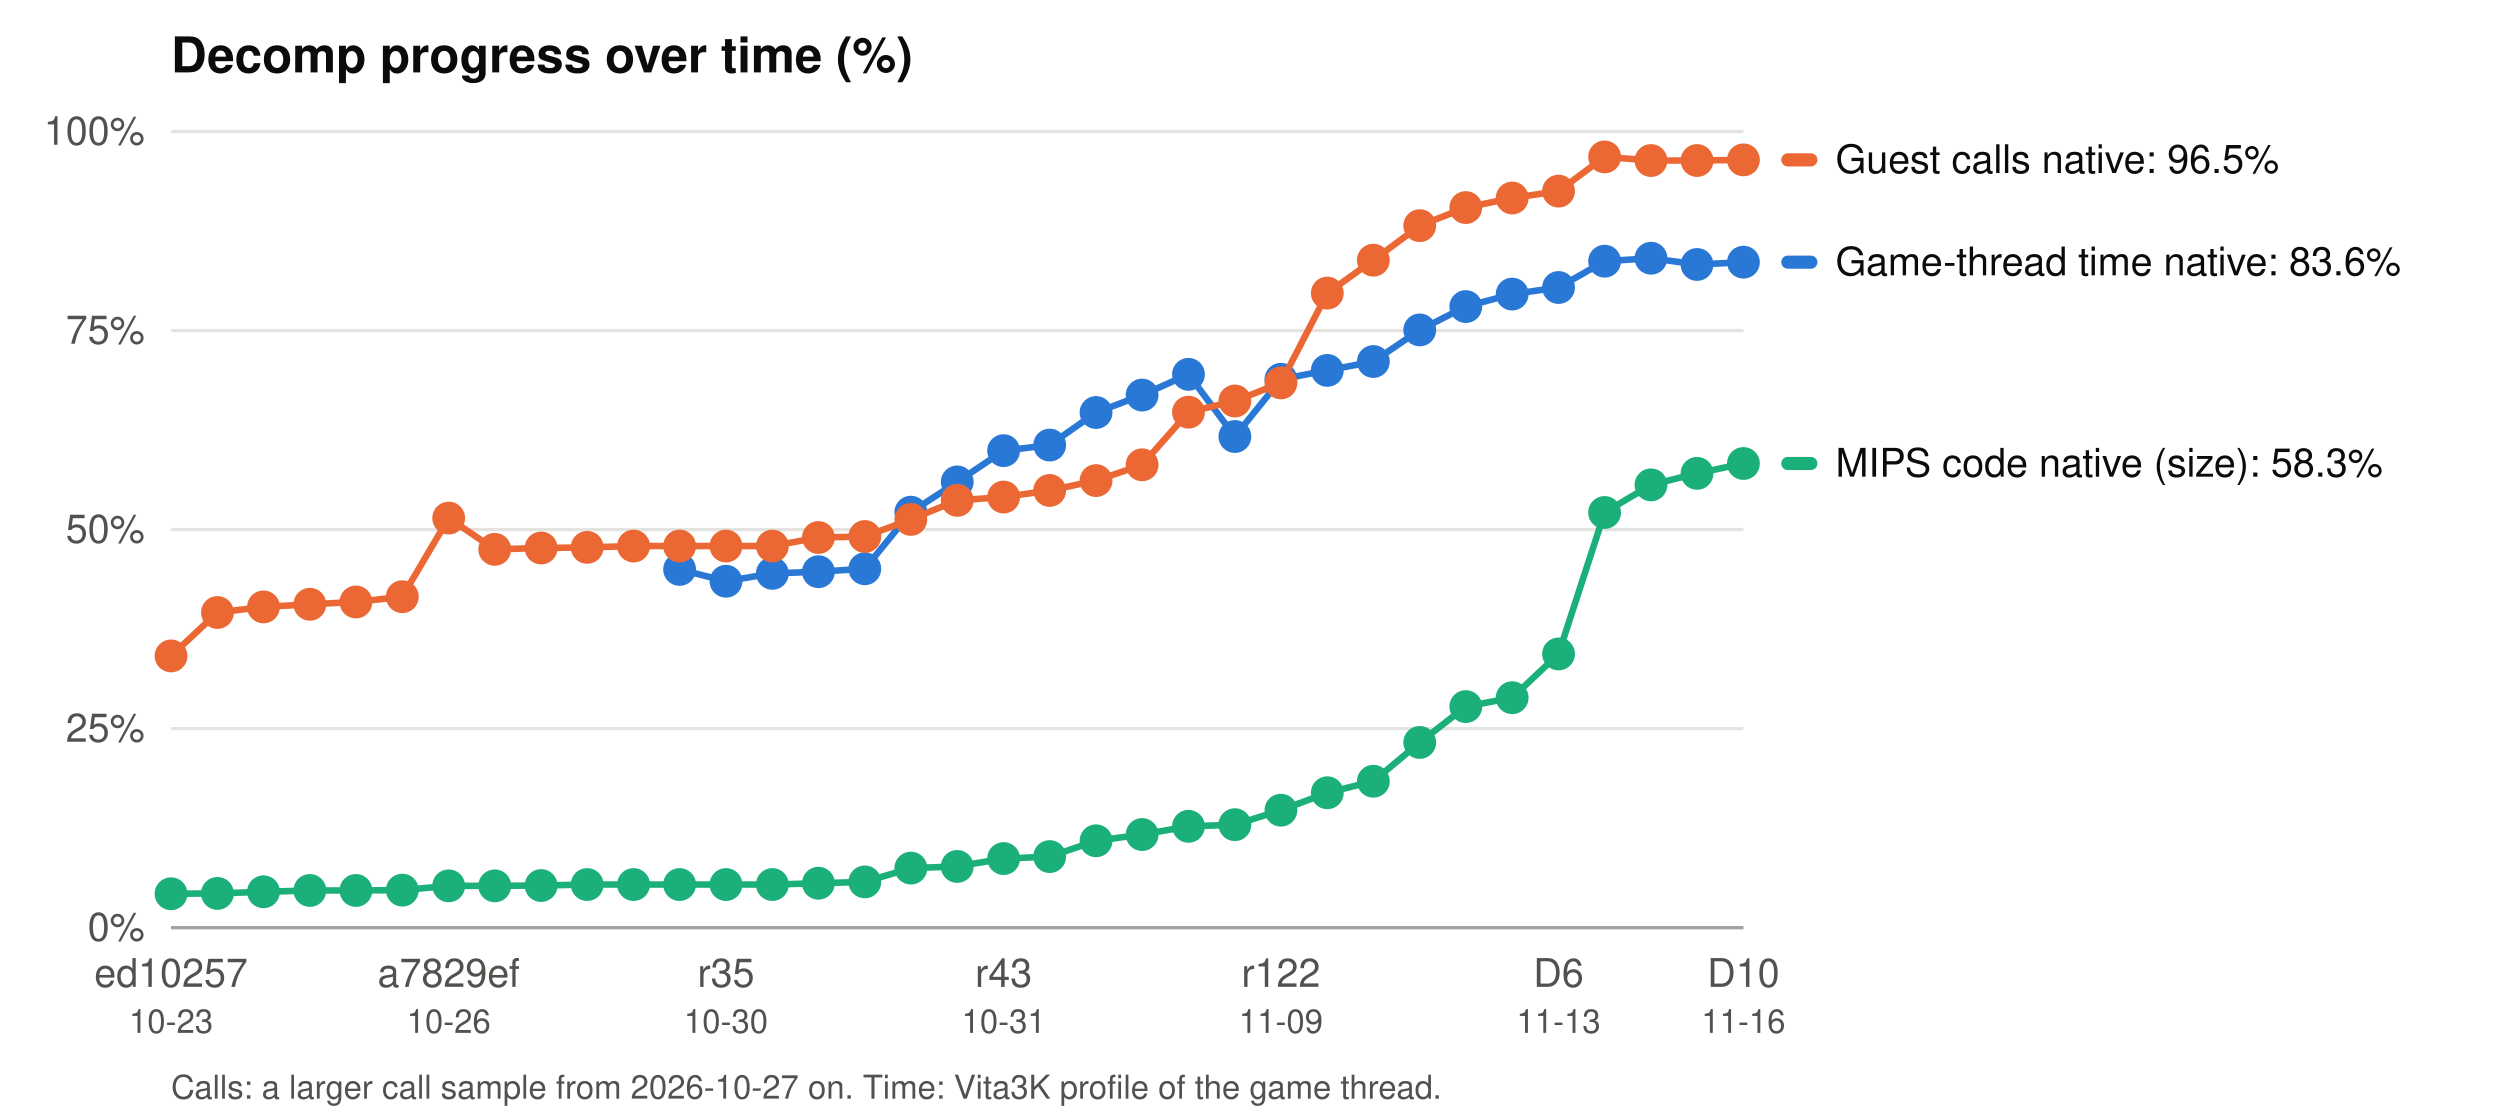
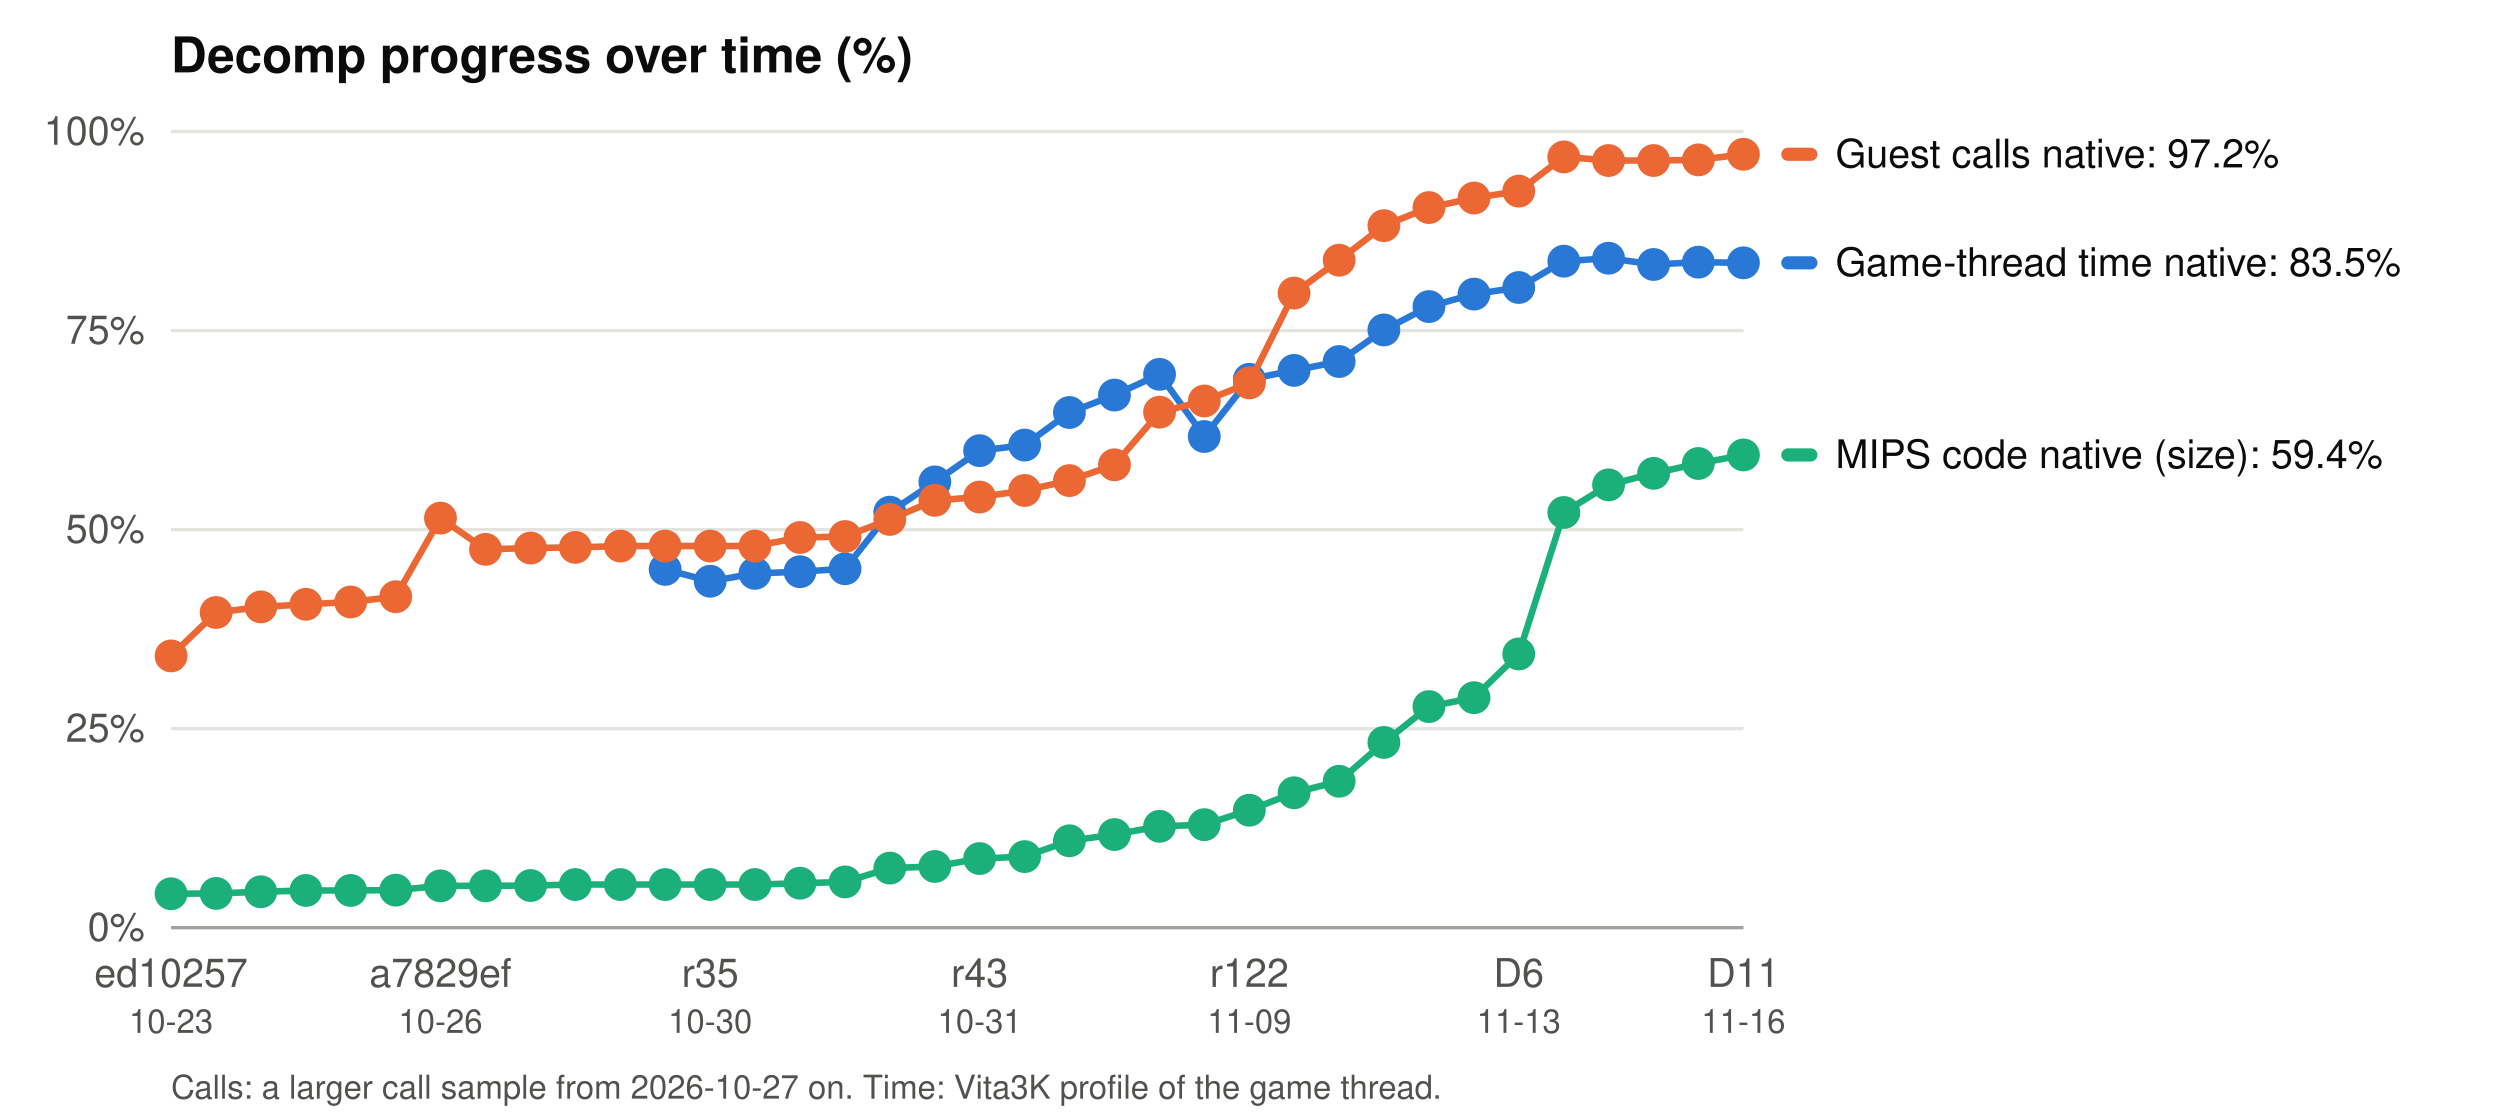
<svg xmlns="http://www.w3.org/2000/svg" width="760" height="340" viewBox="0 0 760 340" font-family="-apple-system, Helvetica, Arial, sans-serif" font-size="12">
  <style>svg{background:#fcfcfb} .t1{fill:#0b0b0b} .t2{fill:#52514e} .g{stroke:#e4e3df} .ax{stroke:#a3a29c} .ring{stroke:#fcfcfb} .s0{stroke:#2a78d6;fill:#2a78d6} .s1{stroke:#eb6834;fill:#eb6834} .s2{stroke:#1baf7a;fill:#1baf7a} @media (prefers-color-scheme: dark){svg{background:#1a1a19} .t1{fill:#f0efec} .t2{fill:#c3c2b7} .g{stroke:#383835} .ax{stroke:#6b6a65} .ring{stroke:#1a1a19} .s0{stroke:#3987e5;fill:#3987e5} .s1{stroke:#d95926;fill:#d95926} .s2{stroke:#199e70;fill:#199e70}}</style>
  <rect width="760" height="340" style="fill:none" />
  <text class="t1" x="52" y="22" font-size="15" font-weight="600">Decomp progress over time (%)</text>
  <line class="g" x1="52" x2="530" y1="282.0" y2="282.0" stroke-width="1" />
  <text class="t2" x="44" y="282.0" text-anchor="end" dy="4">0%</text>
  <line class="g" x1="52" x2="530" y1="221.5" y2="221.5" stroke-width="1" />
  <text class="t2" x="44" y="221.5" text-anchor="end" dy="4">25%</text>
  <line class="g" x1="52" x2="530" y1="161.0" y2="161.0" stroke-width="1" />
  <text class="t2" x="44" y="161.0" text-anchor="end" dy="4">50%</text>
  <line class="g" x1="52" x2="530" y1="100.5" y2="100.5" stroke-width="1" />
  <text class="t2" x="44" y="100.5" text-anchor="end" dy="4">75%</text>
  <line class="g" x1="52" x2="530" y1="40.0" y2="40.0" stroke-width="1" />
  <text class="t2" x="44" y="40.0" text-anchor="end" dy="4">100%</text>
  <line class="ax" x1="52" x2="530" y1="282.0" y2="282.0" stroke-width="1" />
  <text class="t2" x="52.0" y="300" text-anchor="middle">ed10257</text>
  <text class="t2" x="52.0" y="314" text-anchor="middle" font-size="10">10-23</text>
-   <text class="t2" x="136.4" y="300" text-anchor="middle">a7829ef</text>
-   <text class="t2" x="136.4" y="314" text-anchor="middle" font-size="10">10-26</text>
-   <text class="t2" x="220.7" y="300" text-anchor="middle">r35</text>
-   <text class="t2" x="220.7" y="314" text-anchor="middle" font-size="10">10-30</text>
-   <text class="t2" x="305.1" y="300" text-anchor="middle">r43</text>
-   <text class="t2" x="305.1" y="314" text-anchor="middle" font-size="10">10-31</text>
-   <text class="t2" x="389.4" y="300" text-anchor="middle">r122</text>
-   <text class="t2" x="389.4" y="314" text-anchor="middle" font-size="10">11-09</text>
-   <text class="t2" x="473.8" y="300" text-anchor="middle">D6</text>
-   <text class="t2" x="473.8" y="314" text-anchor="middle" font-size="10">11-13</text>
-   <text class="t2" x="530.0" y="300" text-anchor="middle">D10</text>
+   <text class="t2" x="133.9" y="300" text-anchor="middle">a7829ef</text>
+   <text class="t2" x="133.9" y="314" text-anchor="middle" font-size="10">10-26</text>
+   <text class="t2" x="215.9" y="300" text-anchor="middle">r35</text>
+   <text class="t2" x="215.9" y="314" text-anchor="middle" font-size="10">10-30</text>
+   <text class="t2" x="297.8" y="300" text-anchor="middle">r43</text>
+   <text class="t2" x="297.8" y="314" text-anchor="middle" font-size="10">10-31</text>
+   <text class="t2" x="379.8" y="300" text-anchor="middle">r122</text>
+   <text class="t2" x="379.8" y="314" text-anchor="middle" font-size="10">11-09</text>
+   <text class="t2" x="461.7" y="300" text-anchor="middle">D6</text>
+   <text class="t2" x="461.7" y="314" text-anchor="middle" font-size="10">11-13</text>
+   <text class="t2" x="530.0" y="300" text-anchor="middle">D11</text>
  <text class="t2" x="530.0" y="314" text-anchor="middle" font-size="10">11-16</text>
-   <polyline class="s0" fill="none" style="fill:none" stroke-width="2" stroke-linejoin="round" points="206.6,173.1 220.7,176.7 234.8,174.3 248.8,173.8 262.9,172.9 276.9,155.7 291.0,146.5 305.1,137.0 319.1,135.3 333.2,125.4 347.2,120.1 361.3,113.8 375.4,132.7 389.4,115.3 403.5,112.6 417.5,109.9 431.6,100.3 445.6,93.2 459.7,89.4 473.8,87.4 487.8,79.4 501.9,78.5 515.9,80.4 530.0,79.7" />
-   <circle class="s0 ring" cx="206.6" cy="173.1" r="4" stroke-width="2" />
-   <circle class="s0 ring" cx="220.7" cy="176.7" r="4" stroke-width="2" />
-   <circle class="s0 ring" cx="234.8" cy="174.3" r="4" stroke-width="2" />
-   <circle class="s0 ring" cx="248.8" cy="173.8" r="4" stroke-width="2" />
-   <circle class="s0 ring" cx="262.9" cy="172.9" r="4" stroke-width="2" />
-   <circle class="s0 ring" cx="276.9" cy="155.7" r="4" stroke-width="2" />
-   <circle class="s0 ring" cx="291.0" cy="146.5" r="4" stroke-width="2" />
-   <circle class="s0 ring" cx="305.1" cy="137.0" r="4" stroke-width="2" />
-   <circle class="s0 ring" cx="319.1" cy="135.3" r="4" stroke-width="2" />
-   <circle class="s0 ring" cx="333.2" cy="125.4" r="4" stroke-width="2" />
-   <circle class="s0 ring" cx="347.2" cy="120.1" r="4" stroke-width="2" />
-   <circle class="s0 ring" cx="361.3" cy="113.8" r="4" stroke-width="2" />
-   <circle class="s0 ring" cx="375.4" cy="132.7" r="4" stroke-width="2" />
-   <circle class="s0 ring" cx="389.4" cy="115.3" r="4" stroke-width="2" />
-   <circle class="s0 ring" cx="403.5" cy="112.6" r="4" stroke-width="2" />
-   <circle class="s0 ring" cx="417.5" cy="109.9" r="4" stroke-width="2" />
-   <circle class="s0 ring" cx="431.6" cy="100.3" r="4" stroke-width="2" />
-   <circle class="s0 ring" cx="445.6" cy="93.2" r="4" stroke-width="2" />
-   <circle class="s0 ring" cx="459.7" cy="89.4" r="4" stroke-width="2" />
-   <circle class="s0 ring" cx="473.8" cy="87.4" r="4" stroke-width="2" />
-   <circle class="s0 ring" cx="487.8" cy="79.4" r="4" stroke-width="2" />
-   <circle class="s0 ring" cx="501.9" cy="78.5" r="4" stroke-width="2" />
-   <circle class="s0 ring" cx="515.9" cy="80.4" r="4" stroke-width="2" />
-   <circle class="s0 ring" cx="530.0" cy="79.7" r="4" stroke-width="2" />
-   <polyline class="s1" fill="none" style="fill:none" stroke-width="2" stroke-linejoin="round" points="52.0,199.4 66.1,186.2 80.1,184.5 94.2,183.7 108.2,183.0 122.3,181.4 136.4,157.5 150.4,167.0 164.5,166.6 178.5,166.4 192.6,166.0 206.6,166.0 220.7,166.0 234.8,166.0 248.8,163.4 262.9,163.1 276.9,157.9 291.0,152.1 305.1,151.1 319.1,149.1 333.2,146.1 347.2,141.3 361.3,125.3 375.4,121.9 389.4,116.4 403.5,89.1 417.5,79.1 431.6,68.6 445.6,63.1 459.7,60.2 473.8,58.1 487.8,47.7 501.9,48.8 515.9,48.8 530.0,48.6" />
+   <polyline class="s0" fill="none" style="fill:none" stroke-width="2" stroke-linejoin="round" points="202.2,173.1 215.9,176.7 229.5,174.3 243.2,173.8 256.9,172.9 270.5,155.7 284.2,146.5 297.8,137.0 311.5,135.3 325.1,125.4 338.8,120.1 352.5,113.8 366.1,132.7 379.8,115.3 393.4,112.6 407.1,109.9 420.7,100.3 434.4,93.2 448.1,89.4 461.7,87.4 475.4,79.4 489.0,78.5 502.7,80.4 516.3,79.7 530.0,79.9" />
+   <circle class="s0 ring" cx="202.2" cy="173.1" r="4" stroke-width="2" />
+   <circle class="s0 ring" cx="215.9" cy="176.7" r="4" stroke-width="2" />
+   <circle class="s0 ring" cx="229.5" cy="174.3" r="4" stroke-width="2" />
+   <circle class="s0 ring" cx="243.2" cy="173.8" r="4" stroke-width="2" />
+   <circle class="s0 ring" cx="256.9" cy="172.9" r="4" stroke-width="2" />
+   <circle class="s0 ring" cx="270.5" cy="155.7" r="4" stroke-width="2" />
+   <circle class="s0 ring" cx="284.2" cy="146.5" r="4" stroke-width="2" />
+   <circle class="s0 ring" cx="297.8" cy="137.0" r="4" stroke-width="2" />
+   <circle class="s0 ring" cx="311.5" cy="135.3" r="4" stroke-width="2" />
+   <circle class="s0 ring" cx="325.1" cy="125.4" r="4" stroke-width="2" />
+   <circle class="s0 ring" cx="338.8" cy="120.1" r="4" stroke-width="2" />
+   <circle class="s0 ring" cx="352.5" cy="113.8" r="4" stroke-width="2" />
+   <circle class="s0 ring" cx="366.1" cy="132.7" r="4" stroke-width="2" />
+   <circle class="s0 ring" cx="379.8" cy="115.3" r="4" stroke-width="2" />
+   <circle class="s0 ring" cx="393.4" cy="112.6" r="4" stroke-width="2" />
+   <circle class="s0 ring" cx="407.1" cy="109.9" r="4" stroke-width="2" />
+   <circle class="s0 ring" cx="420.7" cy="100.3" r="4" stroke-width="2" />
+   <circle class="s0 ring" cx="434.4" cy="93.2" r="4" stroke-width="2" />
+   <circle class="s0 ring" cx="448.1" cy="89.4" r="4" stroke-width="2" />
+   <circle class="s0 ring" cx="461.7" cy="87.4" r="4" stroke-width="2" />
+   <circle class="s0 ring" cx="475.4" cy="79.4" r="4" stroke-width="2" />
+   <circle class="s0 ring" cx="489.0" cy="78.5" r="4" stroke-width="2" />
+   <circle class="s0 ring" cx="502.7" cy="80.4" r="4" stroke-width="2" />
+   <circle class="s0 ring" cx="516.3" cy="79.7" r="4" stroke-width="2" />
+   <circle class="s0 ring" cx="530.0" cy="79.9" r="4" stroke-width="2" />
+   <polyline class="s1" fill="none" style="fill:none" stroke-width="2" stroke-linejoin="round" points="52.0,199.4 65.7,186.2 79.3,184.5 93.0,183.7 106.6,183.0 120.3,181.4 133.9,157.5 147.6,167.0 161.3,166.6 174.9,166.4 188.6,166.0 202.2,166.0 215.9,166.0 229.5,166.0 243.2,163.4 256.9,163.1 270.5,157.9 284.2,152.1 297.8,151.1 311.5,149.1 325.1,146.1 338.8,141.3 352.5,125.3 366.1,121.9 379.8,116.4 393.4,89.1 407.1,79.1 420.7,68.6 434.4,63.1 448.1,60.2 461.7,58.1 475.4,47.7 489.0,48.8 502.7,48.8 516.3,48.6 530.0,46.9" />
  <circle class="s1 ring" cx="52.0" cy="199.4" r="4" stroke-width="2" />
-   <circle class="s1 ring" cx="66.1" cy="186.2" r="4" stroke-width="2" />
-   <circle class="s1 ring" cx="80.1" cy="184.5" r="4" stroke-width="2" />
-   <circle class="s1 ring" cx="94.2" cy="183.7" r="4" stroke-width="2" />
-   <circle class="s1 ring" cx="108.2" cy="183.0" r="4" stroke-width="2" />
-   <circle class="s1 ring" cx="122.3" cy="181.4" r="4" stroke-width="2" />
-   <circle class="s1 ring" cx="136.4" cy="157.5" r="4" stroke-width="2" />
-   <circle class="s1 ring" cx="150.4" cy="167.0" r="4" stroke-width="2" />
-   <circle class="s1 ring" cx="164.5" cy="166.6" r="4" stroke-width="2" />
-   <circle class="s1 ring" cx="178.5" cy="166.4" r="4" stroke-width="2" />
-   <circle class="s1 ring" cx="192.6" cy="166.0" r="4" stroke-width="2" />
-   <circle class="s1 ring" cx="206.6" cy="166.0" r="4" stroke-width="2" />
-   <circle class="s1 ring" cx="220.7" cy="166.0" r="4" stroke-width="2" />
-   <circle class="s1 ring" cx="234.8" cy="166.0" r="4" stroke-width="2" />
-   <circle class="s1 ring" cx="248.8" cy="163.4" r="4" stroke-width="2" />
-   <circle class="s1 ring" cx="262.9" cy="163.1" r="4" stroke-width="2" />
-   <circle class="s1 ring" cx="276.9" cy="157.9" r="4" stroke-width="2" />
-   <circle class="s1 ring" cx="291.0" cy="152.1" r="4" stroke-width="2" />
-   <circle class="s1 ring" cx="305.1" cy="151.1" r="4" stroke-width="2" />
-   <circle class="s1 ring" cx="319.1" cy="149.1" r="4" stroke-width="2" />
-   <circle class="s1 ring" cx="333.2" cy="146.1" r="4" stroke-width="2" />
-   <circle class="s1 ring" cx="347.2" cy="141.3" r="4" stroke-width="2" />
-   <circle class="s1 ring" cx="361.3" cy="125.3" r="4" stroke-width="2" />
-   <circle class="s1 ring" cx="375.4" cy="121.9" r="4" stroke-width="2" />
-   <circle class="s1 ring" cx="389.4" cy="116.4" r="4" stroke-width="2" />
-   <circle class="s1 ring" cx="403.5" cy="89.1" r="4" stroke-width="2" />
-   <circle class="s1 ring" cx="417.5" cy="79.1" r="4" stroke-width="2" />
-   <circle class="s1 ring" cx="431.6" cy="68.6" r="4" stroke-width="2" />
-   <circle class="s1 ring" cx="445.6" cy="63.1" r="4" stroke-width="2" />
-   <circle class="s1 ring" cx="459.7" cy="60.2" r="4" stroke-width="2" />
-   <circle class="s1 ring" cx="473.8" cy="58.1" r="4" stroke-width="2" />
-   <circle class="s1 ring" cx="487.8" cy="47.7" r="4" stroke-width="2" />
-   <circle class="s1 ring" cx="501.9" cy="48.8" r="4" stroke-width="2" />
-   <circle class="s1 ring" cx="515.9" cy="48.8" r="4" stroke-width="2" />
-   <circle class="s1 ring" cx="530.0" cy="48.6" r="4" stroke-width="2" />
-   <polyline class="s2" fill="none" style="fill:none" stroke-width="2" stroke-linejoin="round" points="52.0,271.7 66.1,271.6 80.1,271.1 94.2,270.7 108.2,270.7 122.3,270.6 136.4,269.3 150.4,269.3 164.5,269.2 178.5,268.9 192.6,268.9 206.6,268.9 220.7,268.9 234.8,268.9 248.8,268.5 262.9,268.1 276.9,263.9 291.0,263.4 305.1,261.0 319.1,260.4 333.2,255.6 347.2,253.7 361.3,251.2 375.4,250.7 389.4,246.3 403.5,241.0 417.5,237.5 431.6,225.7 445.6,214.8 459.7,212.1 473.8,198.8 487.8,155.8 501.9,147.4 515.9,143.9 530.0,140.9" />
+   <circle class="s1 ring" cx="65.7" cy="186.2" r="4" stroke-width="2" />
+   <circle class="s1 ring" cx="79.3" cy="184.5" r="4" stroke-width="2" />
+   <circle class="s1 ring" cx="93.0" cy="183.7" r="4" stroke-width="2" />
+   <circle class="s1 ring" cx="106.6" cy="183.0" r="4" stroke-width="2" />
+   <circle class="s1 ring" cx="120.3" cy="181.4" r="4" stroke-width="2" />
+   <circle class="s1 ring" cx="133.9" cy="157.5" r="4" stroke-width="2" />
+   <circle class="s1 ring" cx="147.6" cy="167.0" r="4" stroke-width="2" />
+   <circle class="s1 ring" cx="161.3" cy="166.6" r="4" stroke-width="2" />
+   <circle class="s1 ring" cx="174.9" cy="166.4" r="4" stroke-width="2" />
+   <circle class="s1 ring" cx="188.6" cy="166.0" r="4" stroke-width="2" />
+   <circle class="s1 ring" cx="202.2" cy="166.0" r="4" stroke-width="2" />
+   <circle class="s1 ring" cx="215.9" cy="166.0" r="4" stroke-width="2" />
+   <circle class="s1 ring" cx="229.5" cy="166.0" r="4" stroke-width="2" />
+   <circle class="s1 ring" cx="243.2" cy="163.4" r="4" stroke-width="2" />
+   <circle class="s1 ring" cx="256.9" cy="163.1" r="4" stroke-width="2" />
+   <circle class="s1 ring" cx="270.5" cy="157.9" r="4" stroke-width="2" />
+   <circle class="s1 ring" cx="284.2" cy="152.1" r="4" stroke-width="2" />
+   <circle class="s1 ring" cx="297.8" cy="151.1" r="4" stroke-width="2" />
+   <circle class="s1 ring" cx="311.5" cy="149.1" r="4" stroke-width="2" />
+   <circle class="s1 ring" cx="325.1" cy="146.1" r="4" stroke-width="2" />
+   <circle class="s1 ring" cx="338.8" cy="141.3" r="4" stroke-width="2" />
+   <circle class="s1 ring" cx="352.5" cy="125.3" r="4" stroke-width="2" />
+   <circle class="s1 ring" cx="366.1" cy="121.9" r="4" stroke-width="2" />
+   <circle class="s1 ring" cx="379.8" cy="116.4" r="4" stroke-width="2" />
+   <circle class="s1 ring" cx="393.4" cy="89.1" r="4" stroke-width="2" />
+   <circle class="s1 ring" cx="407.1" cy="79.1" r="4" stroke-width="2" />
+   <circle class="s1 ring" cx="420.7" cy="68.6" r="4" stroke-width="2" />
+   <circle class="s1 ring" cx="434.4" cy="63.1" r="4" stroke-width="2" />
+   <circle class="s1 ring" cx="448.1" cy="60.2" r="4" stroke-width="2" />
+   <circle class="s1 ring" cx="461.7" cy="58.1" r="4" stroke-width="2" />
+   <circle class="s1 ring" cx="475.4" cy="47.7" r="4" stroke-width="2" />
+   <circle class="s1 ring" cx="489.0" cy="48.8" r="4" stroke-width="2" />
+   <circle class="s1 ring" cx="502.7" cy="48.8" r="4" stroke-width="2" />
+   <circle class="s1 ring" cx="516.3" cy="48.6" r="4" stroke-width="2" />
+   <circle class="s1 ring" cx="530.0" cy="46.9" r="4" stroke-width="2" />
+   <polyline class="s2" fill="none" style="fill:none" stroke-width="2" stroke-linejoin="round" points="52.0,271.7 65.7,271.6 79.3,271.1 93.0,270.7 106.6,270.7 120.3,270.6 133.9,269.3 147.6,269.3 161.3,269.2 174.9,268.9 188.6,268.9 202.2,268.9 215.9,268.9 229.5,268.9 243.2,268.5 256.9,268.1 270.5,263.9 284.2,263.4 297.8,261.0 311.5,260.4 325.1,255.6 338.8,253.7 352.5,251.2 366.1,250.7 379.8,246.3 393.4,241.0 407.1,237.5 420.7,225.7 434.4,214.8 448.1,212.1 461.7,198.8 475.4,155.8 489.0,147.4 502.7,143.9 516.3,140.9 530.0,138.3" />
  <circle class="s2 ring" cx="52.0" cy="271.7" r="4" stroke-width="2" />
-   <circle class="s2 ring" cx="66.1" cy="271.6" r="4" stroke-width="2" />
-   <circle class="s2 ring" cx="80.1" cy="271.1" r="4" stroke-width="2" />
-   <circle class="s2 ring" cx="94.2" cy="270.7" r="4" stroke-width="2" />
-   <circle class="s2 ring" cx="108.2" cy="270.7" r="4" stroke-width="2" />
-   <circle class="s2 ring" cx="122.3" cy="270.6" r="4" stroke-width="2" />
-   <circle class="s2 ring" cx="136.4" cy="269.3" r="4" stroke-width="2" />
-   <circle class="s2 ring" cx="150.4" cy="269.3" r="4" stroke-width="2" />
-   <circle class="s2 ring" cx="164.5" cy="269.2" r="4" stroke-width="2" />
-   <circle class="s2 ring" cx="178.5" cy="268.9" r="4" stroke-width="2" />
-   <circle class="s2 ring" cx="192.6" cy="268.9" r="4" stroke-width="2" />
-   <circle class="s2 ring" cx="206.6" cy="268.9" r="4" stroke-width="2" />
-   <circle class="s2 ring" cx="220.7" cy="268.9" r="4" stroke-width="2" />
-   <circle class="s2 ring" cx="234.8" cy="268.9" r="4" stroke-width="2" />
-   <circle class="s2 ring" cx="248.8" cy="268.5" r="4" stroke-width="2" />
-   <circle class="s2 ring" cx="262.9" cy="268.1" r="4" stroke-width="2" />
-   <circle class="s2 ring" cx="276.9" cy="263.9" r="4" stroke-width="2" />
-   <circle class="s2 ring" cx="291.0" cy="263.4" r="4" stroke-width="2" />
-   <circle class="s2 ring" cx="305.1" cy="261.0" r="4" stroke-width="2" />
-   <circle class="s2 ring" cx="319.1" cy="260.4" r="4" stroke-width="2" />
-   <circle class="s2 ring" cx="333.2" cy="255.6" r="4" stroke-width="2" />
-   <circle class="s2 ring" cx="347.2" cy="253.7" r="4" stroke-width="2" />
-   <circle class="s2 ring" cx="361.3" cy="251.2" r="4" stroke-width="2" />
-   <circle class="s2 ring" cx="375.4" cy="250.7" r="4" stroke-width="2" />
-   <circle class="s2 ring" cx="389.4" cy="246.3" r="4" stroke-width="2" />
-   <circle class="s2 ring" cx="403.5" cy="241.0" r="4" stroke-width="2" />
-   <circle class="s2 ring" cx="417.5" cy="237.5" r="4" stroke-width="2" />
-   <circle class="s2 ring" cx="431.6" cy="225.7" r="4" stroke-width="2" />
-   <circle class="s2 ring" cx="445.6" cy="214.8" r="4" stroke-width="2" />
-   <circle class="s2 ring" cx="459.7" cy="212.1" r="4" stroke-width="2" />
-   <circle class="s2 ring" cx="473.8" cy="198.8" r="4" stroke-width="2" />
-   <circle class="s2 ring" cx="487.8" cy="155.8" r="4" stroke-width="2" />
-   <circle class="s2 ring" cx="501.9" cy="147.4" r="4" stroke-width="2" />
-   <circle class="s2 ring" cx="515.9" cy="143.9" r="4" stroke-width="2" />
-   <circle class="s2 ring" cx="530.0" cy="140.9" r="4" stroke-width="2" />
-   <rect class="s1" x="542" y="47.1" width="10" height="3" rx="1.5" />
-   <text class="t1" x="558" y="48.6" dy="4">Guest calls native: 96.5%</text>
-   <rect class="s0" x="542" y="78.2" width="10" height="3" rx="1.5" />
-   <text class="t1" x="558" y="79.7" dy="4">Game-thread time native: 83.6%</text>
-   <rect class="s2" x="542" y="139.4" width="10" height="3" rx="1.5" />
-   <text class="t1" x="558" y="140.9" dy="4">MIPS code native (size): 58.3%</text>
+   <circle class="s2 ring" cx="65.7" cy="271.6" r="4" stroke-width="2" />
+   <circle class="s2 ring" cx="79.3" cy="271.1" r="4" stroke-width="2" />
+   <circle class="s2 ring" cx="93.0" cy="270.7" r="4" stroke-width="2" />
+   <circle class="s2 ring" cx="106.6" cy="270.7" r="4" stroke-width="2" />
+   <circle class="s2 ring" cx="120.3" cy="270.6" r="4" stroke-width="2" />
+   <circle class="s2 ring" cx="133.9" cy="269.3" r="4" stroke-width="2" />
+   <circle class="s2 ring" cx="147.6" cy="269.3" r="4" stroke-width="2" />
+   <circle class="s2 ring" cx="161.3" cy="269.2" r="4" stroke-width="2" />
+   <circle class="s2 ring" cx="174.9" cy="268.9" r="4" stroke-width="2" />
+   <circle class="s2 ring" cx="188.6" cy="268.9" r="4" stroke-width="2" />
+   <circle class="s2 ring" cx="202.2" cy="268.9" r="4" stroke-width="2" />
+   <circle class="s2 ring" cx="215.9" cy="268.9" r="4" stroke-width="2" />
+   <circle class="s2 ring" cx="229.5" cy="268.9" r="4" stroke-width="2" />
+   <circle class="s2 ring" cx="243.2" cy="268.5" r="4" stroke-width="2" />
+   <circle class="s2 ring" cx="256.9" cy="268.1" r="4" stroke-width="2" />
+   <circle class="s2 ring" cx="270.5" cy="263.9" r="4" stroke-width="2" />
+   <circle class="s2 ring" cx="284.2" cy="263.4" r="4" stroke-width="2" />
+   <circle class="s2 ring" cx="297.8" cy="261.0" r="4" stroke-width="2" />
+   <circle class="s2 ring" cx="311.5" cy="260.4" r="4" stroke-width="2" />
+   <circle class="s2 ring" cx="325.1" cy="255.6" r="4" stroke-width="2" />
+   <circle class="s2 ring" cx="338.8" cy="253.7" r="4" stroke-width="2" />
+   <circle class="s2 ring" cx="352.5" cy="251.2" r="4" stroke-width="2" />
+   <circle class="s2 ring" cx="366.1" cy="250.7" r="4" stroke-width="2" />
+   <circle class="s2 ring" cx="379.8" cy="246.3" r="4" stroke-width="2" />
+   <circle class="s2 ring" cx="393.4" cy="241.0" r="4" stroke-width="2" />
+   <circle class="s2 ring" cx="407.1" cy="237.5" r="4" stroke-width="2" />
+   <circle class="s2 ring" cx="420.7" cy="225.7" r="4" stroke-width="2" />
+   <circle class="s2 ring" cx="434.4" cy="214.8" r="4" stroke-width="2" />
+   <circle class="s2 ring" cx="448.1" cy="212.1" r="4" stroke-width="2" />
+   <circle class="s2 ring" cx="461.7" cy="198.8" r="4" stroke-width="2" />
+   <circle class="s2 ring" cx="475.4" cy="155.8" r="4" stroke-width="2" />
+   <circle class="s2 ring" cx="489.0" cy="147.4" r="4" stroke-width="2" />
+   <circle class="s2 ring" cx="502.7" cy="143.9" r="4" stroke-width="2" />
+   <circle class="s2 ring" cx="516.3" cy="140.9" r="4" stroke-width="2" />
+   <circle class="s2 ring" cx="530.0" cy="138.3" r="4" stroke-width="2" />
+   <rect class="s1" x="542" y="45.4" width="10" height="3" rx="1.5" />
+   <text class="t1" x="558" y="46.9" dy="4">Guest calls native: 97.2%</text>
+   <rect class="s0" x="542" y="78.4" width="10" height="3" rx="1.5" />
+   <text class="t1" x="558" y="79.9" dy="4">Game-thread time native: 83.5%</text>
+   <rect class="s2" x="542" y="136.8" width="10" height="3" rx="1.5" />
+   <text class="t1" x="558" y="138.3" dy="4">MIPS code native (size): 59.4%</text>
  <text class="t2" x="52" y="334" font-size="10">Calls: a larger call sample from 2026-10-27 on. Time: Vita3K profile of the game thread.</text>
</svg>
